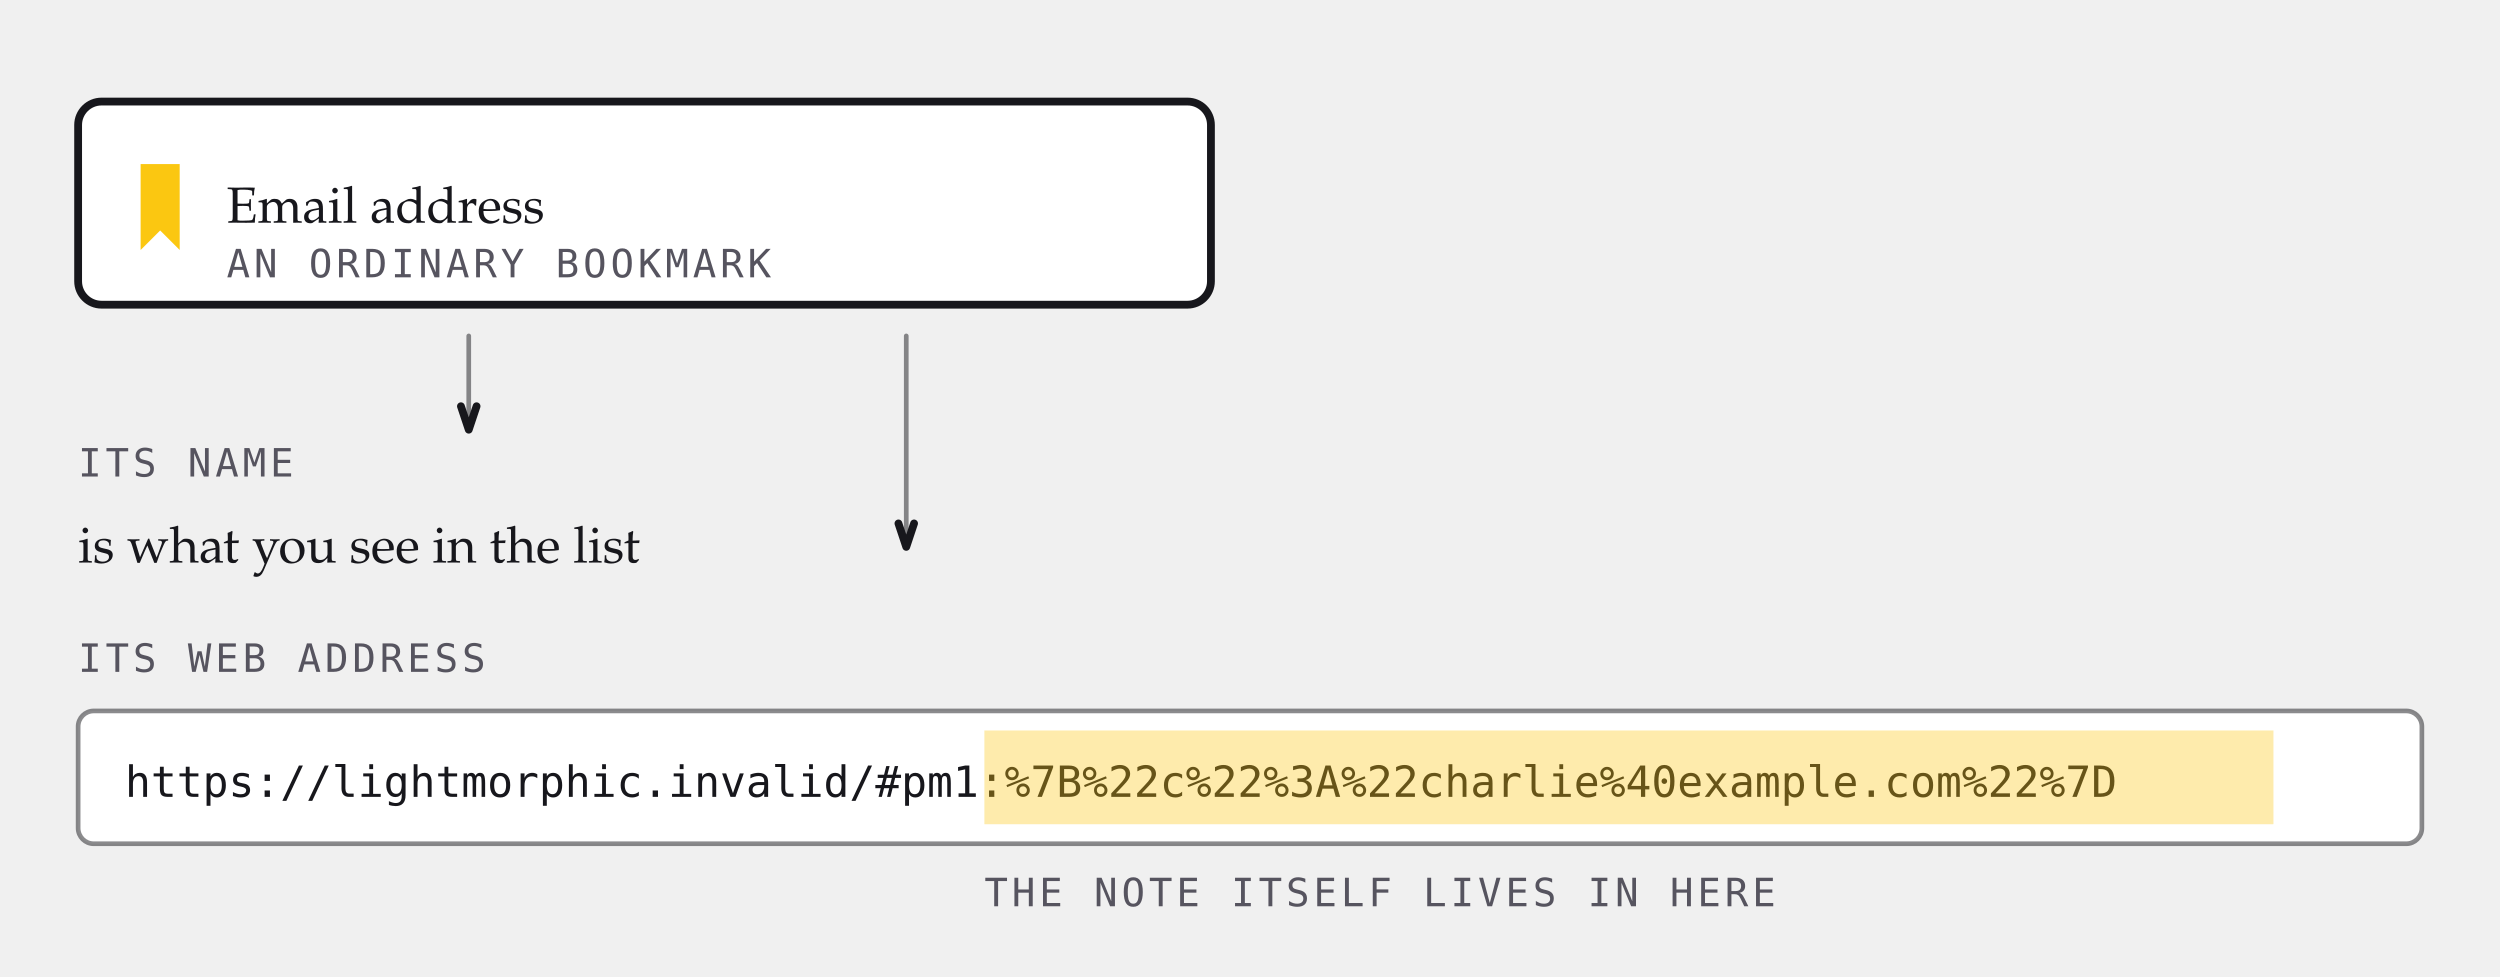
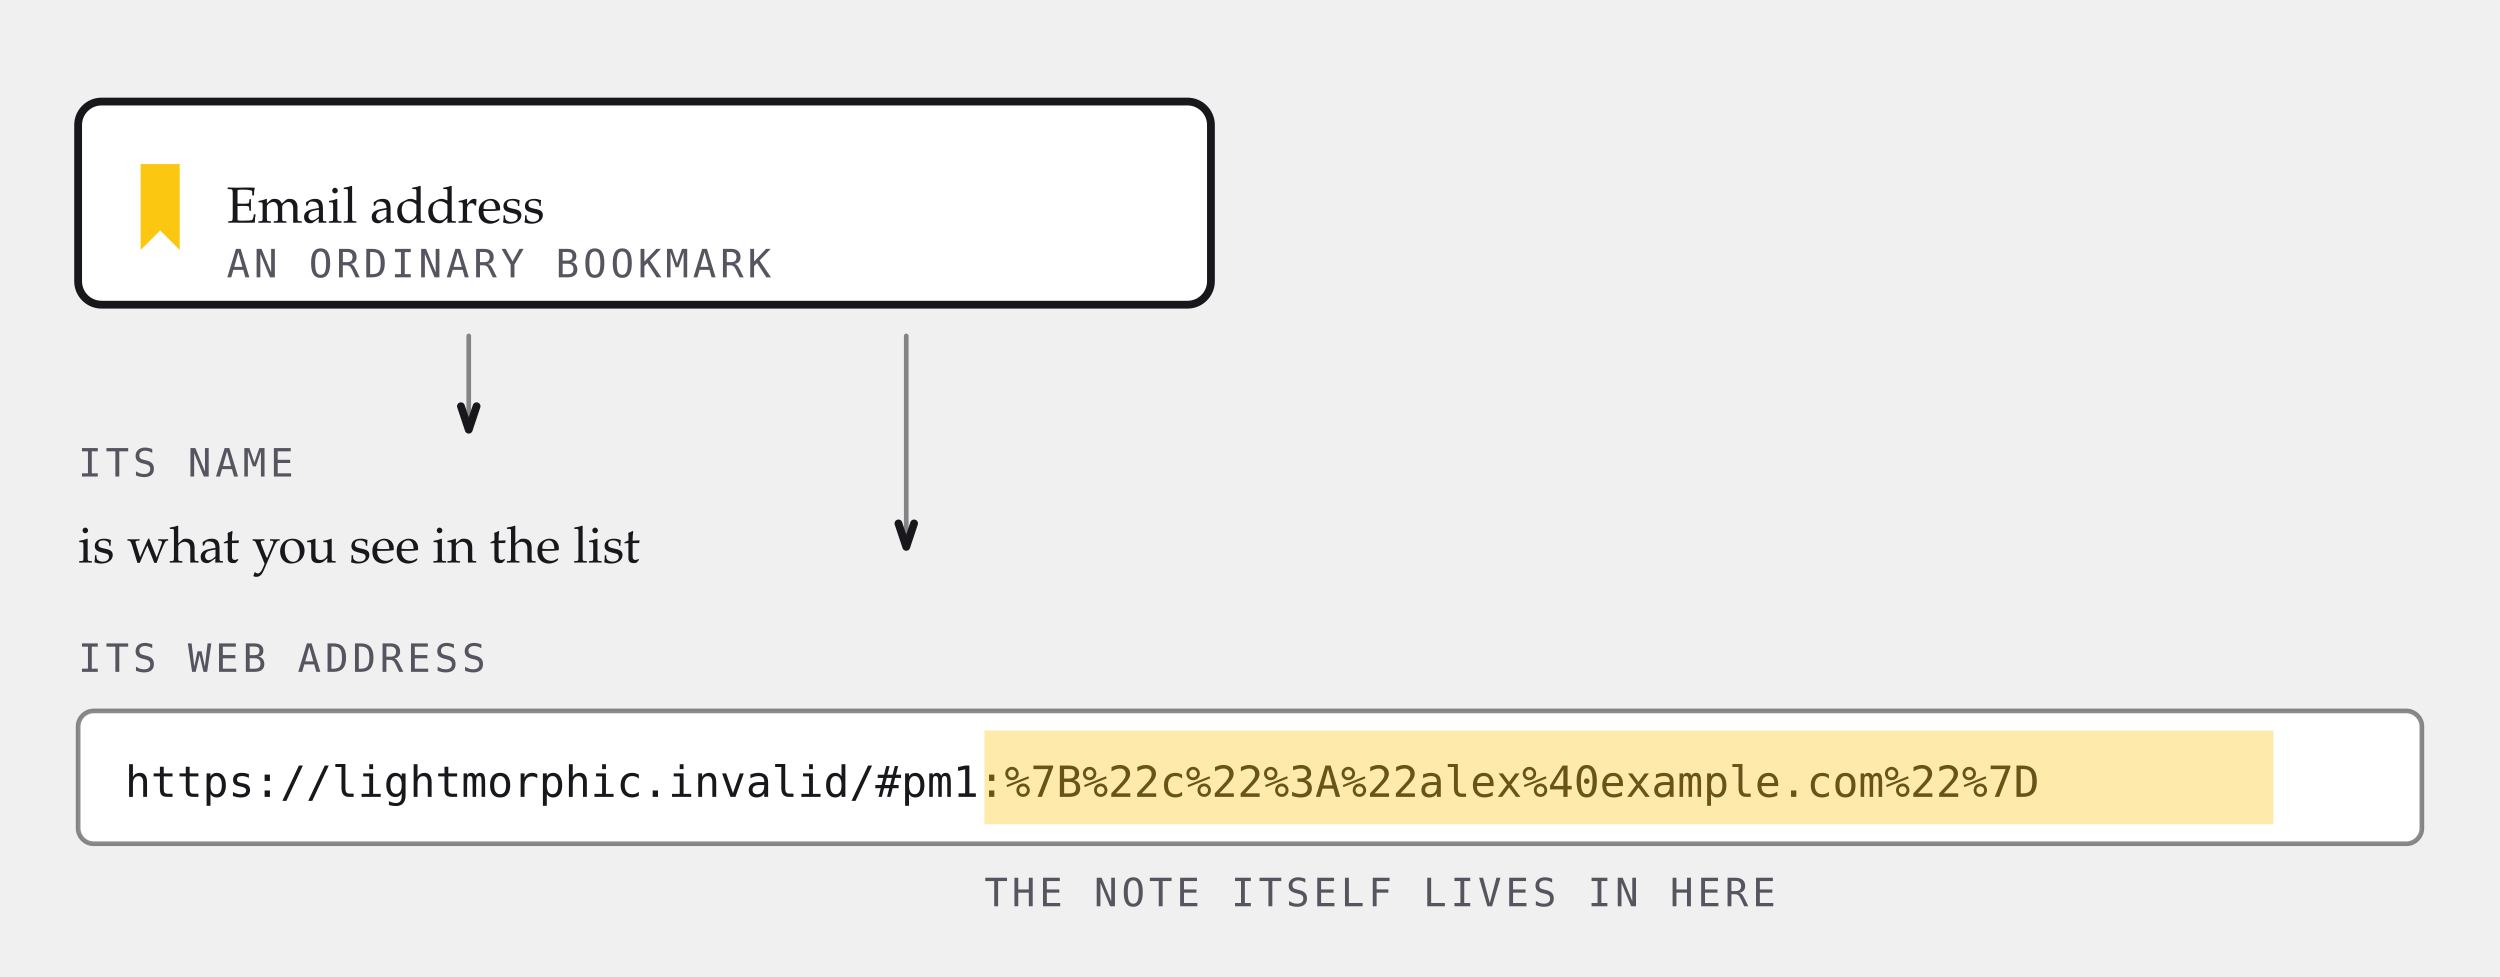
<svg xmlns="http://www.w3.org/2000/svg" viewBox="0 0 640 250" role="img" aria-label="A note pulled apart: the bookmark's name is the note's name, and the text of the note is stored inside the bookmark's web address.">
  <style>
    .ink { fill: none; stroke: #17171c; stroke-width: 2; stroke-linecap: round; stroke-linejoin: round; }
    .thin { fill: none; stroke: #17171c; stroke-width: 1.2; stroke-linecap: round; opacity: .5; }
    .mark { fill: #fbc711; }
    .paper { fill: #ffffff; }
    .t { font: 13px 'Iowan Old Style', Palatino, Georgia, serif; fill: #17171c; }
    .lbl { font: 10px ui-monospace, Menlo, monospace; fill: #56545f; letter-spacing: .1em; }
    .code { font: 11px ui-monospace, Menlo, monospace; fill: #17171c; }
    @media (prefers-color-scheme: dark) {
      .ink, .thin { stroke: #f1eee4; } .paper { fill: #1b1b23; }
      .t, .code { fill: #f1eee4; } .lbl { fill: #a5a2ae; }
    }
  </style>
  <g transform="translate(20 26)">
    <rect class="paper" x="0" y="0" width="290" height="52" rx="6" />
    <rect class="ink" x="0" y="0" width="290" height="52" rx="6" />
    <path class="mark" d="M16 16h10v22l-5-5-5 5z" />
    <text class="t" x="38" y="31">Email address</text>
    <text class="lbl" x="38" y="45">AN ORDINARY BOOKMARK</text>
  </g>
  <path class="thin" d="M120 86v22M232 86v52" />
  <path class="ink" d="M118 104l2 6 2-6" />
  <path class="ink" d="M230 134l2 6 2-6" />
  <g transform="translate(20 122)">
    <text class="lbl" x="0" y="0">ITS NAME</text>
    <text class="t" x="0" y="22">is what you see in the list</text>
  </g>
  <g transform="translate(20 172)">
    <text class="lbl" x="0" y="0">ITS WEB ADDRESS</text>
    <rect class="paper" x="0" y="10" width="600" height="34" rx="4" />
    <rect class="thin" x="0" y="10" width="600" height="34" rx="4" />
-     <text class="code" x="12" y="32">https://lightmorphic.invalid/#pm1:%7B%22c%22%3A%22charlie%40example.com%22%7D</text>
+     <text class="code" x="12" y="32">https://lightmorphic.invalid/#pm1:%7B%22c%22%3A%22alex%40example.com%22%7D</text>
    <path class="mark" d="M232 15h330v24H232z" opacity=".35" />
    <text class="lbl" x="232" y="60">THE NOTE ITSELF LIVES IN HERE</text>
  </g>
</svg>
